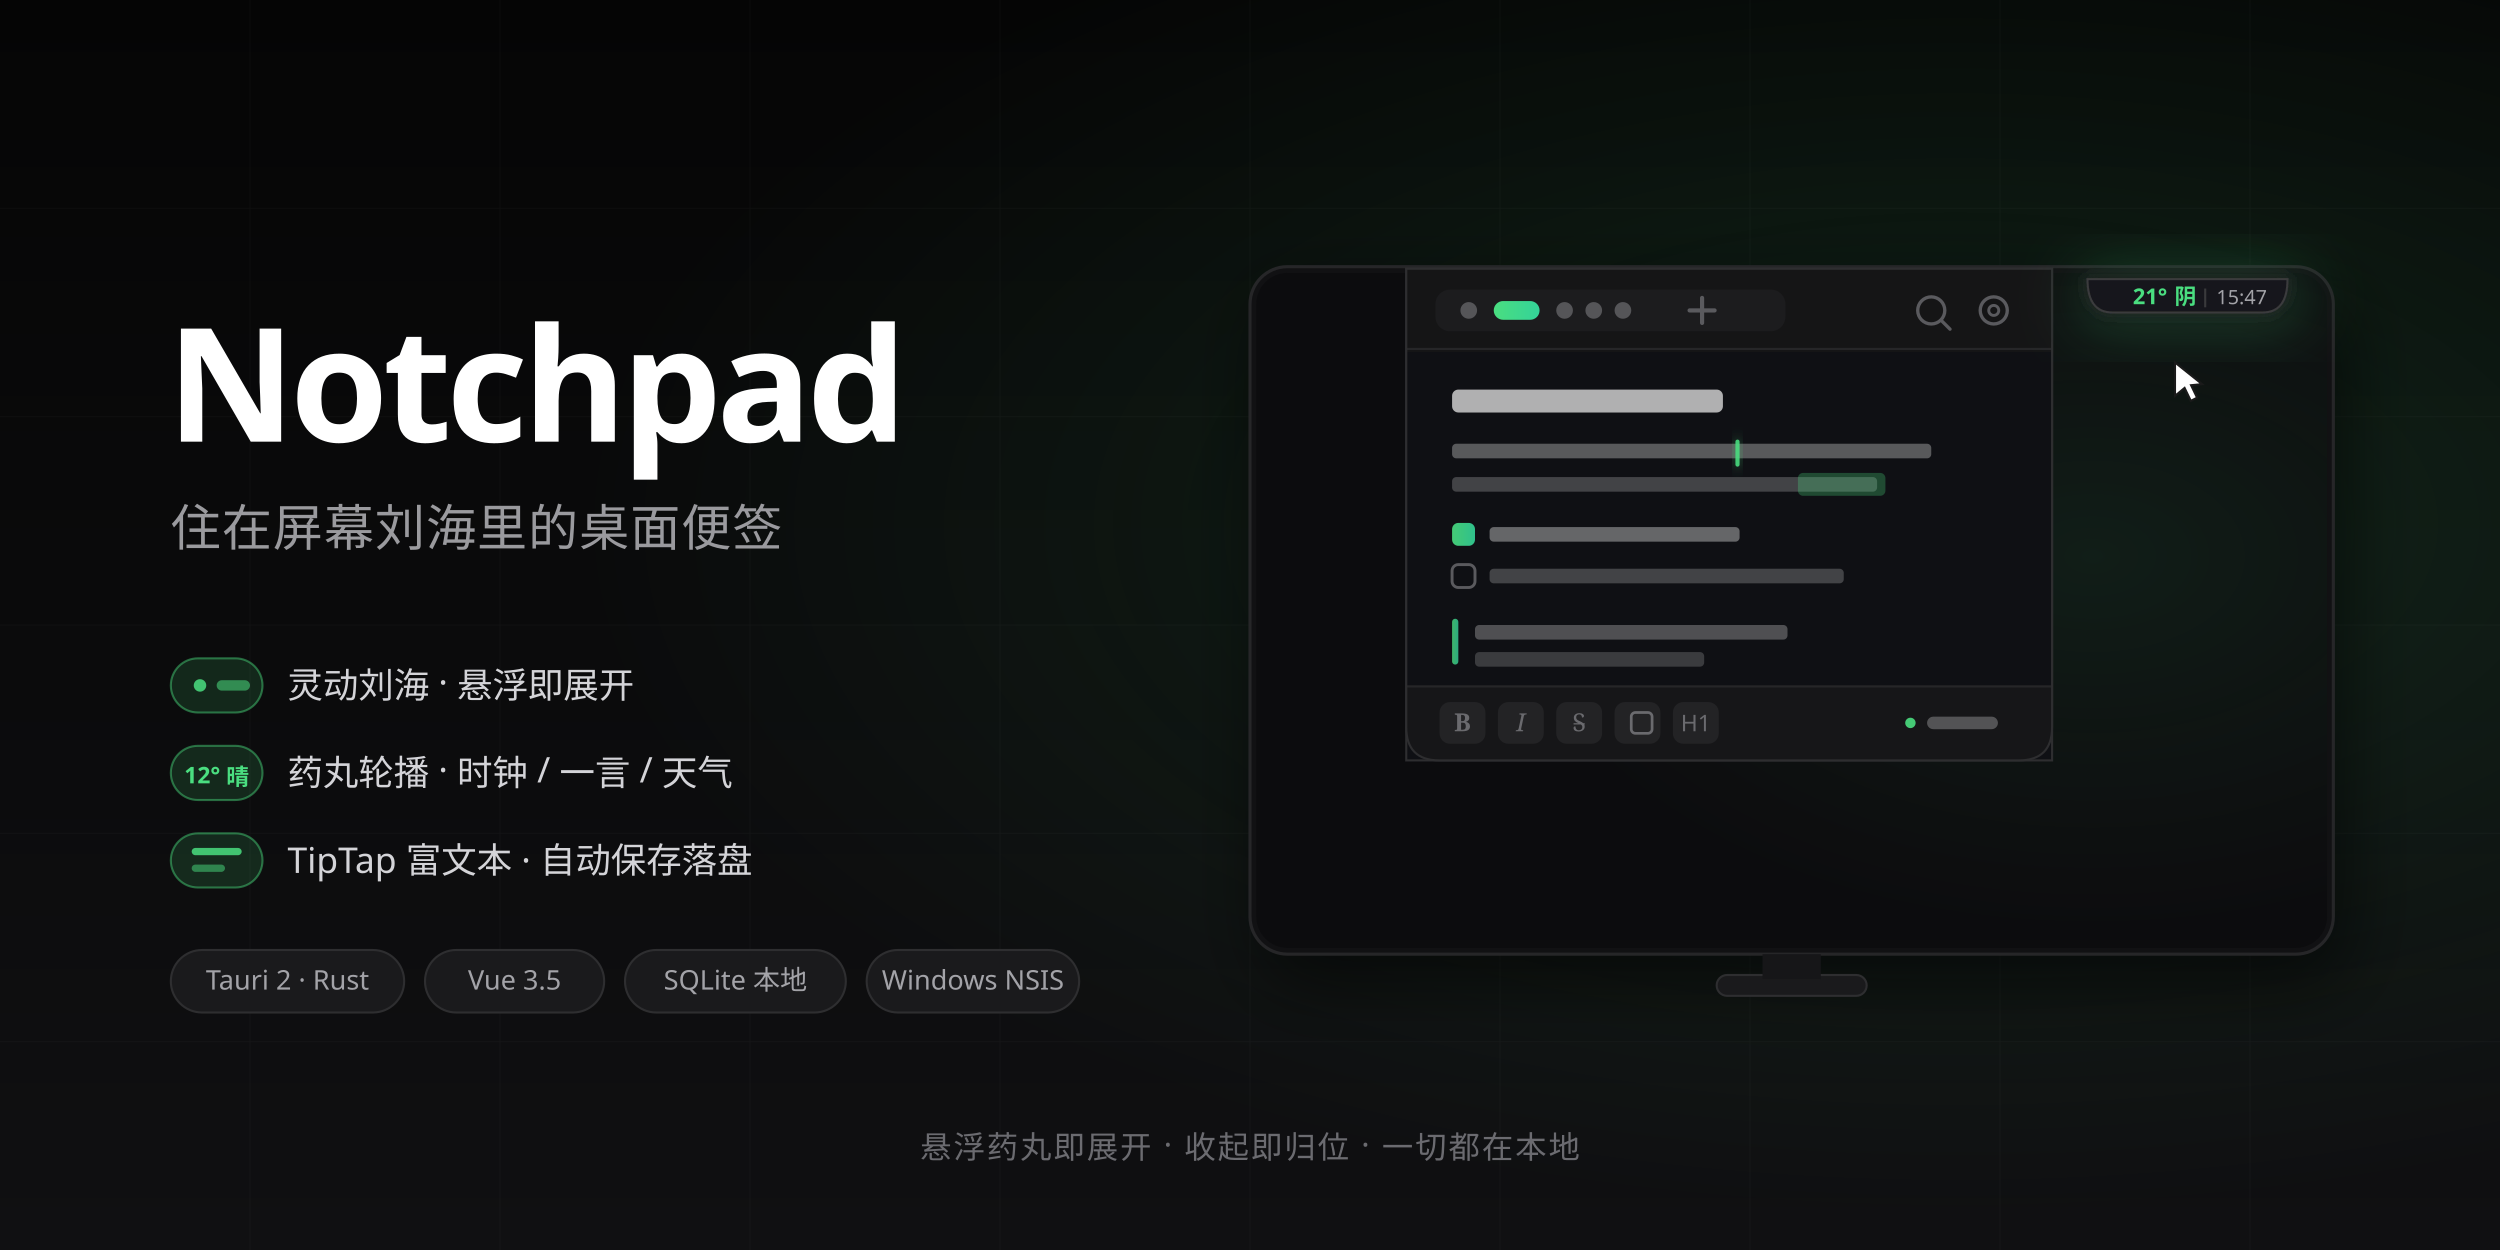
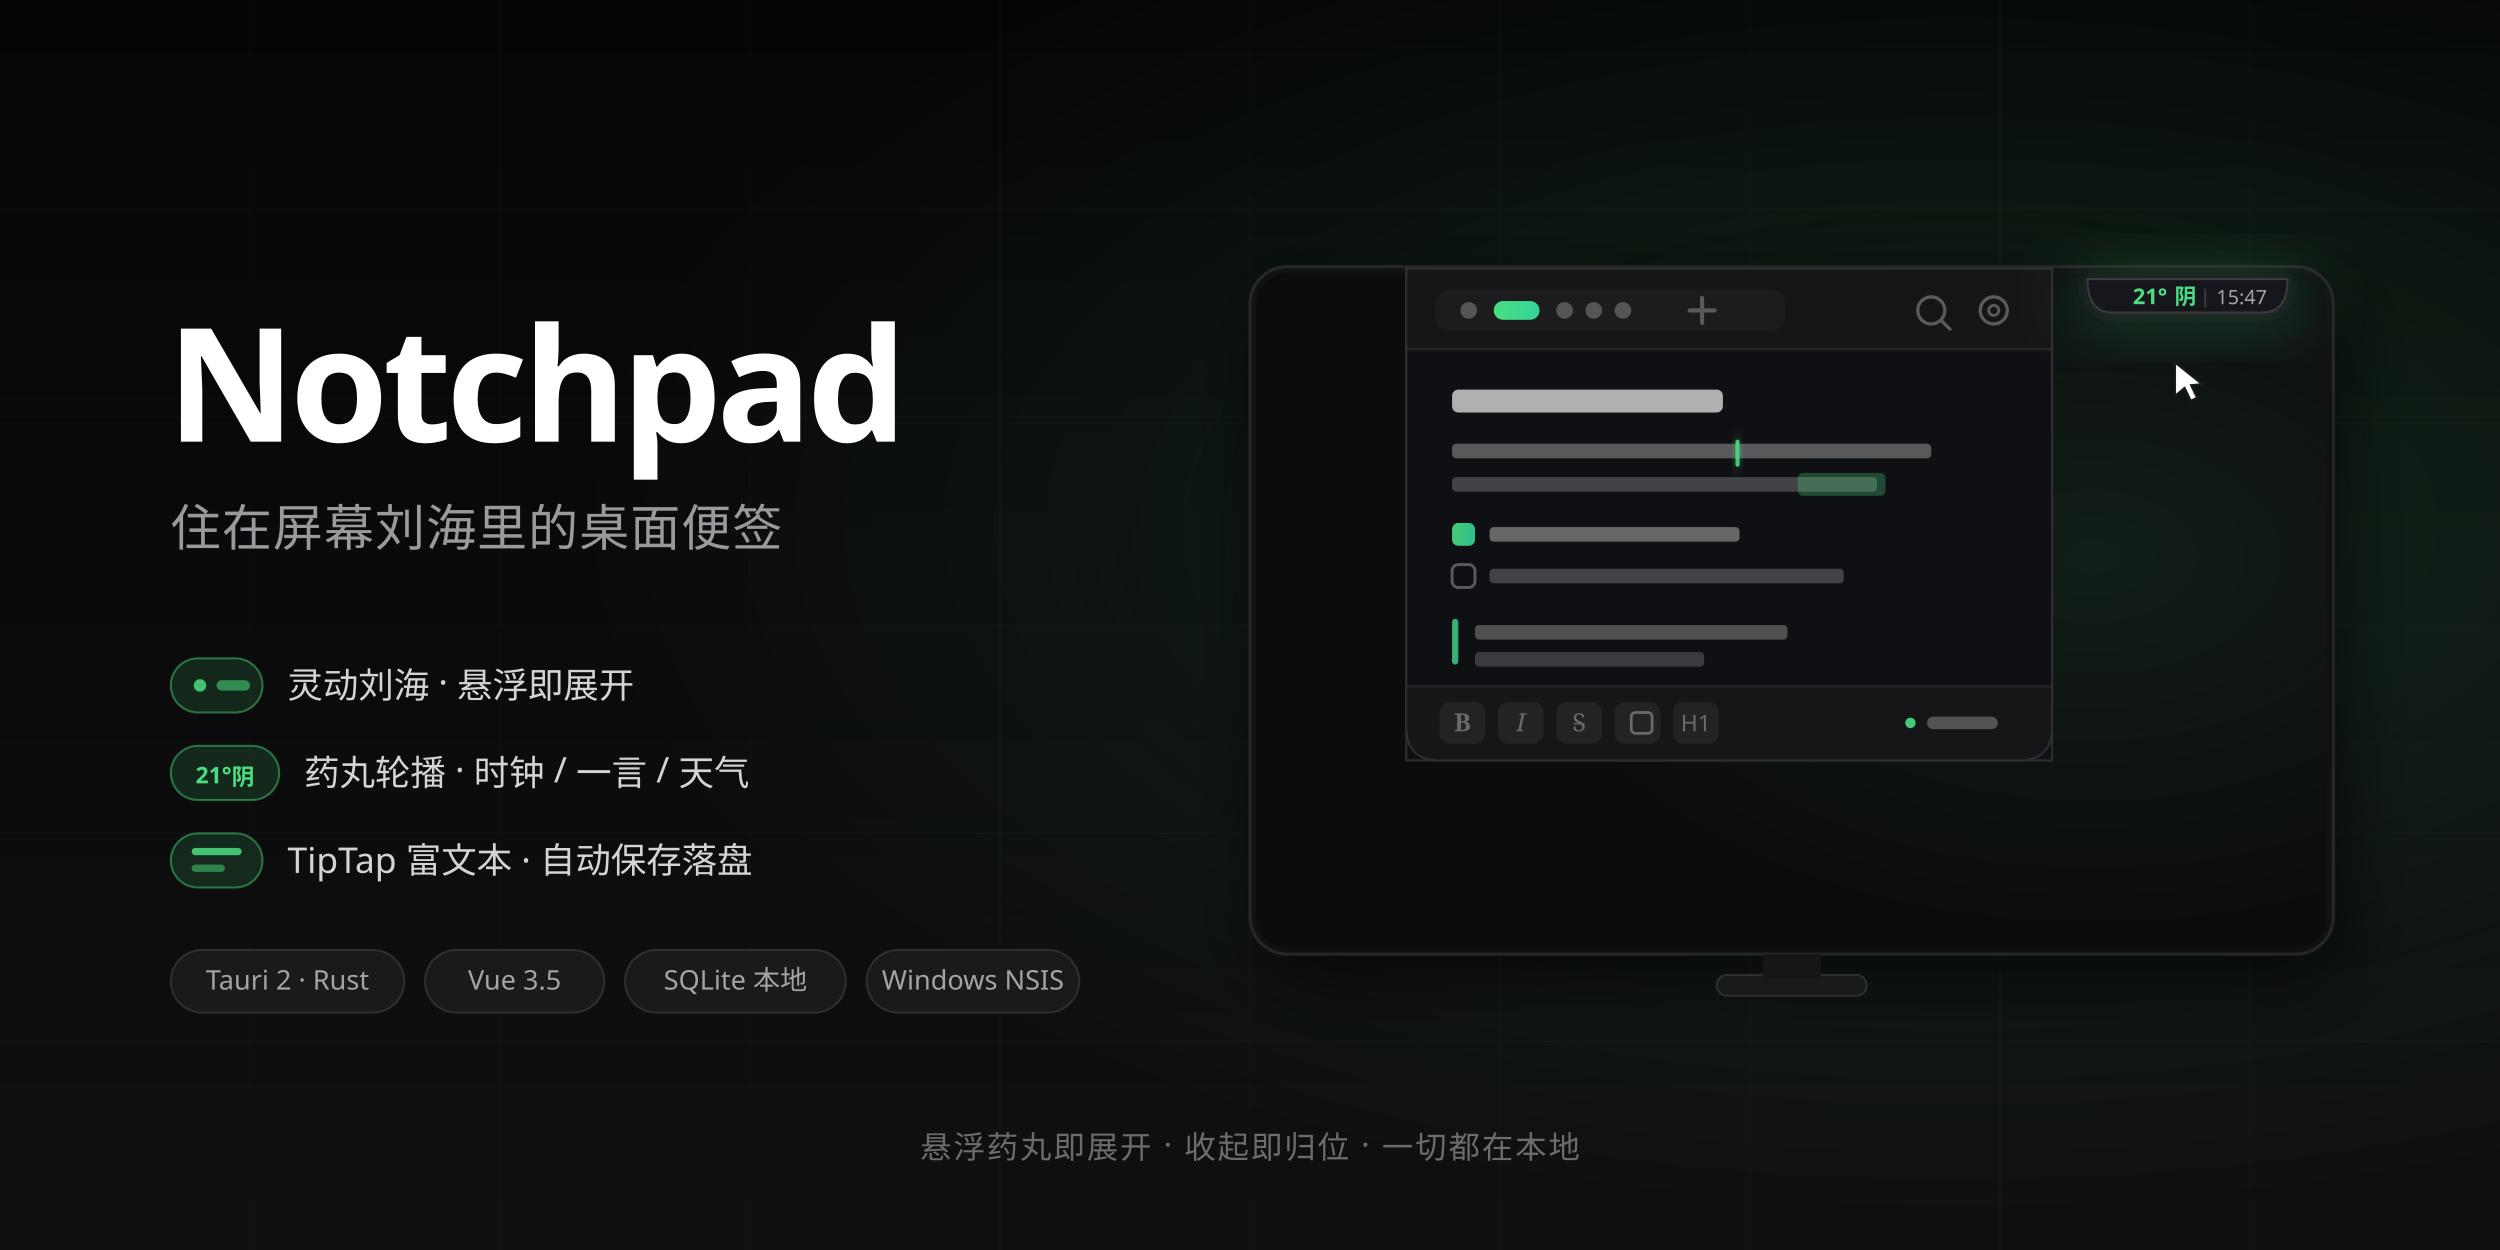
- <svg xmlns="http://www.w3.org/2000/svg" width="1200" height="600" viewBox="0 0 1200 600">
+ <svg xmlns="http://www.w3.org/2000/svg" width="1200" height="600" viewBox="0 0 1200 600" role="img" aria-labelledby="bannerTitle">
  <defs>
    <linearGradient id="bg" x1="0" y1="0" x2="0" y2="1">
      <stop offset="0%" stop-color="#050505" />
      <stop offset="100%" stop-color="#101012" />
    </linearGradient>
    <linearGradient id="accent" x1="0" y1="0" x2="1" y2="0">
      <stop offset="0%" stop-color="#4ade80" />
      <stop offset="100%" stop-color="#34d399" />
    </linearGradient>
    <radialGradient id="ambient" cx="0.78" cy="0.42" r="0.55">
      <stop offset="0%" stop-color="#4ade80" stop-opacity="0.14" />
      <stop offset="60%" stop-color="#4ade80" stop-opacity="0.05" />
      <stop offset="100%" stop-color="#4ade80" stop-opacity="0" />
    </radialGradient>
    <filter id="soft" x="-40%" y="-40%" width="180%" height="180%">
      <feGaussianBlur stdDeviation="14" />
    </filter>
    <filter id="glow" x="-60%" y="-60%" width="220%" height="220%">
      <feGaussianBlur stdDeviation="3" result="b" />
      <feMerge>
        <feMergeNode in="b" />
        <feMergeNode in="SourceGraphic" />
      </feMerge>
    </filter>
    <filter id="panelShadow" x="-20%" y="-20%" width="140%" height="140%">
      <feGaussianBlur stdDeviation="18" />
    </filter>
  </defs>
  <rect width="1200" height="600" fill="url(#bg)" />
  <rect width="1200" height="600" fill="url(#ambient)" />
  <g stroke="#ffffff" stroke-width="0.5" opacity="0.025">
    <line x1="0" y1="100" x2="1200" y2="100" />
    <line x1="0" y1="200" x2="1200" y2="200" />
    <line x1="0" y1="300" x2="1200" y2="300" />
    <line x1="0" y1="400" x2="1200" y2="400" />
    <line x1="0" y1="500" x2="1200" y2="500" />
    <line x1="120" y1="0" x2="120" y2="600" />
    <line x1="240" y1="0" x2="240" y2="600" />
    <line x1="360" y1="0" x2="360" y2="600" />
    <line x1="480" y1="0" x2="480" y2="600" />
    <line x1="600" y1="0" x2="600" y2="600" />
    <line x1="720" y1="0" x2="720" y2="600" />
    <line x1="840" y1="0" x2="840" y2="600" />
    <line x1="960" y1="0" x2="960" y2="600" />
    <line x1="1080" y1="0" x2="1080" y2="600" />
  </g>
  <g>
    <text x="80" y="212" font-family="system-ui, 'Segoe UI', sans-serif" font-size="76" font-weight="800" fill="#ffffff" letter-spacing="-2.5">Notchpad</text>
    <text x="82" y="262" font-family="system-ui, 'Segoe UI', sans-serif" font-size="24" fill="#9a9a9e" letter-spacing="0.5">住在屏幕刘海里的桌面便签</text>
    <g font-family="system-ui, 'Segoe UI', sans-serif" font-size="17">
      <g transform="translate(82, 316)">
        <rect x="0" y="0" width="44" height="26" rx="13" fill="#4ade80" fill-opacity="0.14" stroke="#4ade80" stroke-opacity="0.45" stroke-width="1" />
        <circle cx="14" cy="13" r="3" fill="#4ade80" opacity="0.85" />
        <rect x="22" y="10.5" width="16" height="5" rx="2.5" fill="#4ade80" opacity="0.55" />
        <text x="56" y="19" fill="#d4d4d8">灵动刘海 · 悬浮即展开</text>
      </g>
      <g transform="translate(82, 358)">
-         <rect x="0" y="0" width="44" height="26" rx="13" fill="#4ade80" fill-opacity="0.14" stroke="#4ade80" stroke-opacity="0.45" stroke-width="1" />
-         <text x="22" y="18" fill="#4ade80" font-size="11" font-weight="600" text-anchor="middle">12° 晴</text>
-         <text x="56" y="19" fill="#d4d4d8">药丸轮播 · 时钟 / 一言 / 天气</text>
+         <rect x="0" y="0" width="52" height="26" rx="13" fill="#4ade80" fill-opacity="0.14" stroke="#4ade80" stroke-opacity="0.45" stroke-width="1" />
+         <text x="26" y="18" fill="#4ade80" font-size="11" font-weight="600" text-anchor="middle">21°阴</text>
+         <text x="64" y="19" fill="#d4d4d8">药丸轮播 · 时钟 / 一言 / 天气</text>
      </g>
      <g transform="translate(82, 400)">
        <rect x="0" y="0" width="44" height="26" rx="13" fill="#4ade80" fill-opacity="0.14" stroke="#4ade80" stroke-opacity="0.45" stroke-width="1" />
        <rect x="10" y="7" width="24" height="3.5" rx="1.75" fill="#4ade80" opacity="0.85" />
        <rect x="10" y="15" width="16" height="3.5" rx="1.75" fill="#4ade80" opacity="0.5" />
        <text x="56" y="19" fill="#d4d4d8">TipTap 富文本 · 自动保存落盘</text>
      </g>
    </g>
    <g font-family="system-ui, 'Segoe UI', sans-serif" font-size="13" font-weight="500">
      <rect x="82" y="456" width="112" height="30" rx="15" fill="#1a1a1c" stroke="#2e2e30" stroke-width="1" />
      <text x="138" y="475" fill="#a3a3a8" text-anchor="middle">Tauri 2 · Rust</text>
      <rect x="204" y="456" width="86" height="30" rx="15" fill="#1a1a1c" stroke="#2e2e30" stroke-width="1" />
      <text x="247" y="475" fill="#a3a3a8" text-anchor="middle">Vue 3.5</text>
      <rect x="300" y="456" width="106" height="30" rx="15" fill="#1a1a1c" stroke="#2e2e30" stroke-width="1" />
      <text x="353" y="475" fill="#a3a3a8" text-anchor="middle">SQLite 本地</text>
      <rect x="416" y="456" width="102" height="30" rx="15" fill="#1a1a1c" stroke="#2e2e30" stroke-width="1" />
      <text x="467" y="475" fill="#a3a3a8" text-anchor="middle">Windows NSIS</text>
    </g>
  </g>
  <g>
    <g transform="translate(600, 128)">
      <rect x="6" y="14" width="520" height="330" rx="18" fill="#000000" opacity="0.55" filter="url(#panelShadow)" />
      <rect x="0" y="0" width="520" height="330" rx="18" fill="#111113" stroke="#262628" stroke-width="1.5" />
      <clipPath id="screen">
        <rect x="3" y="3" width="514" height="324" rx="15" />
      </clipPath>
      <g clip-path="url(#screen)">
        <rect x="3" y="3" width="514" height="324" fill="#0c0c0e" />
        <rect x="3" y="3" width="514" height="324" fill="url(#ambient)" opacity="0.6" />
      </g>
      <g transform="translate(75, 1)">
        <rect x="0" y="0" width="310" height="236" fill="#0f1014" stroke="#2e2e30" stroke-width="1" />
        <clipPath id="win">
          <path d="M0,0 h310 v220 q0,16 -16,16 h-278 q-16,0 -16,-16 z" />
        </clipPath>
        <g clip-path="url(#win)">
          <rect x="0" y="0" width="310" height="236" fill="#0f1014" />
          <rect x="0" y="0" width="310" height="40" fill="#151516" />
          <rect x="0" y="38" width="310" height="1" fill="#262628" />
          <rect x="14" y="10" width="168" height="20" rx="7" fill="#1c1c1e" />
          <circle cx="30" cy="20" r="4" fill="#555558" />
          <rect x="42" y="15.5" width="22" height="9" rx="4.5" fill="url(#accent)" />
          <circle cx="76" cy="20" r="4" fill="#555558" />
          <circle cx="90" cy="20" r="4" fill="#555558" />
          <circle cx="104" cy="20" r="4" fill="#555558" />
          <line x1="136" y1="20" x2="148" y2="20" stroke="#5a5a5e" stroke-width="2" stroke-linecap="round" />
          <line x1="142" y1="14" x2="142" y2="26" stroke="#5a5a5e" stroke-width="2" stroke-linecap="round" />
          <circle cx="252" cy="20" r="6.5" stroke="#5a5a5e" stroke-width="1.6" fill="none" />
          <line x1="256.8" y1="24.8" x2="261" y2="29" stroke="#5a5a5e" stroke-width="1.6" stroke-linecap="round" />
          <circle cx="282" cy="20" r="6.5" stroke="#5a5a5e" stroke-width="1.6" fill="none" />
          <circle cx="282" cy="20" r="2.4" stroke="#5a5a5e" stroke-width="1.4" fill="none" />
          <rect x="22" y="58" width="130" height="11" rx="3" fill="#e5e5e5" opacity="0.75" />
          <rect x="22" y="84" width="230" height="7" rx="2" fill="#e5e5e5" opacity="0.34" />
          <rect x="22" y="100" width="204" height="7" rx="2" fill="#e5e5e5" opacity="0.24" />
          <rect x="22" y="122" width="11" height="11" rx="3" fill="url(#accent)" opacity="0.9" />
          <rect x="40" y="124" width="120" height="7" rx="2" fill="#e5e5e5" opacity="0.4" />
          <rect x="22" y="142" width="11" height="11" rx="3" fill="none" stroke="#5a5a5e" stroke-width="1.4" />
          <rect x="40" y="144" width="170" height="7" rx="2" fill="#e5e5e5" opacity="0.24" />
          <rect x="22" y="168" width="3" height="22" rx="1.5" fill="url(#accent)" opacity="0.8" />
          <rect x="33" y="171" width="150" height="7" rx="2" fill="#e5e5e5" opacity="0.3" />
          <rect x="33" y="184" width="110" height="7" rx="2" fill="#e5e5e5" opacity="0.2" />
          <rect x="188" y="98" width="42" height="11" rx="2.5" fill="#4ade80" opacity="0.28" />
          <rect x="158" y="82" width="2" height="13" rx="1" fill="#4ade80" opacity="0.9" filter="url(#glow)" />
          <rect x="0" y="200" width="310" height="36" fill="#161618" />
          <rect x="0" y="200" width="310" height="1" fill="#262628" />
          <g fill="#232325">
            <rect x="16" y="208" width="22" height="20" rx="5" />
            <rect x="44" y="208" width="22" height="20" rx="5" />
            <rect x="72" y="208" width="22" height="20" rx="5" />
            <rect x="100" y="208" width="22" height="20" rx="5" />
            <rect x="128" y="208" width="22" height="20" rx="5" />
          </g>
          <text x="27" y="222" font-family="Georgia, serif" font-size="12" font-weight="700" fill="#6a6a6e" text-anchor="middle">B</text>
          <text x="55" y="222" font-family="Georgia, serif" font-size="12" font-style="italic" fill="#6a6a6e" text-anchor="middle">I</text>
          <text x="83" y="222" font-family="Georgia, serif" font-size="12" fill="#6a6a6e" text-anchor="middle" text-decoration="line-through">S</text>
          <rect x="108" y="213" width="10" height="10" rx="2" fill="none" stroke="#6a6a6e" stroke-width="1.3" />
          <text x="139" y="222" font-family="system-ui" font-size="11" fill="#6a6a6e" text-anchor="middle">H1</text>
          <circle cx="242" cy="218" r="2.5" fill="#4ade80" opacity="0.9" />
          <rect x="250" y="215" width="34" height="6" rx="3" fill="#e5e5e5" opacity="0.3" />
          <rect x="20" y="188" width="90" height="0" fill="none" />
        </g>
        <path d="M0,0 h310 v220 q0,16 -16,16 h-278 q-16,0 -16,-16 z" fill="none" stroke="#2e2e30" stroke-width="1" />
      </g>
      <g transform="translate(402, 6)">
        <rect x="-6" y="-8" width="112" height="34" rx="16" fill="#4ade80" opacity="0.18" filter="url(#soft)" />
        <g filter="url(#glow)">
          <path d="M0,0 h96 q0,16 -12,16 h-72 q-12,0 -12,-16 z" fill="#17181a" stroke="#3a3a3c" stroke-width="1" />
        </g>
        <text x="30" y="12" font-family="system-ui, 'Segoe UI', sans-serif" font-size="10.5" font-weight="600" fill="#4ade80" text-anchor="middle">21°</text>
        <text x="47" y="12" font-family="system-ui, 'Segoe UI', sans-serif" font-size="10.5" font-weight="600" fill="#4ade80" text-anchor="middle">阴</text>
        <rect x="56" y="4.5" width="1" height="9" fill="#3a3a3c" />
        <text x="74" y="12" font-family="system-ui, 'Segoe UI', sans-serif" font-size="9.5" fill="#a3a3a8" text-anchor="middle">15:47</text>
      </g>
      <g transform="translate(444, 46)">
        <path d="M0,0 L0,16 L4.6,12.2 L7.6,18.4 L10.6,16.9 L7.7,10.9 L13,10.4 Z" fill="#ffffff" stroke="#1a1a1a" stroke-width="1" />
      </g>
    </g>
    <rect x="824" y="468" width="72" height="10" rx="5" fill="#1a1a1c" stroke="#2e2e30" stroke-width="1" />
    <rect x="846" y="458" width="28" height="12" fill="#161618" />
  </g>
  <text x="600" y="556" font-family="system-ui, 'Segoe UI', sans-serif" font-size="15" fill="#6b6b70" text-anchor="middle" letter-spacing="1">悬浮药丸即展开 · 收起即归位 · 一切都在本地</text>
</svg>
